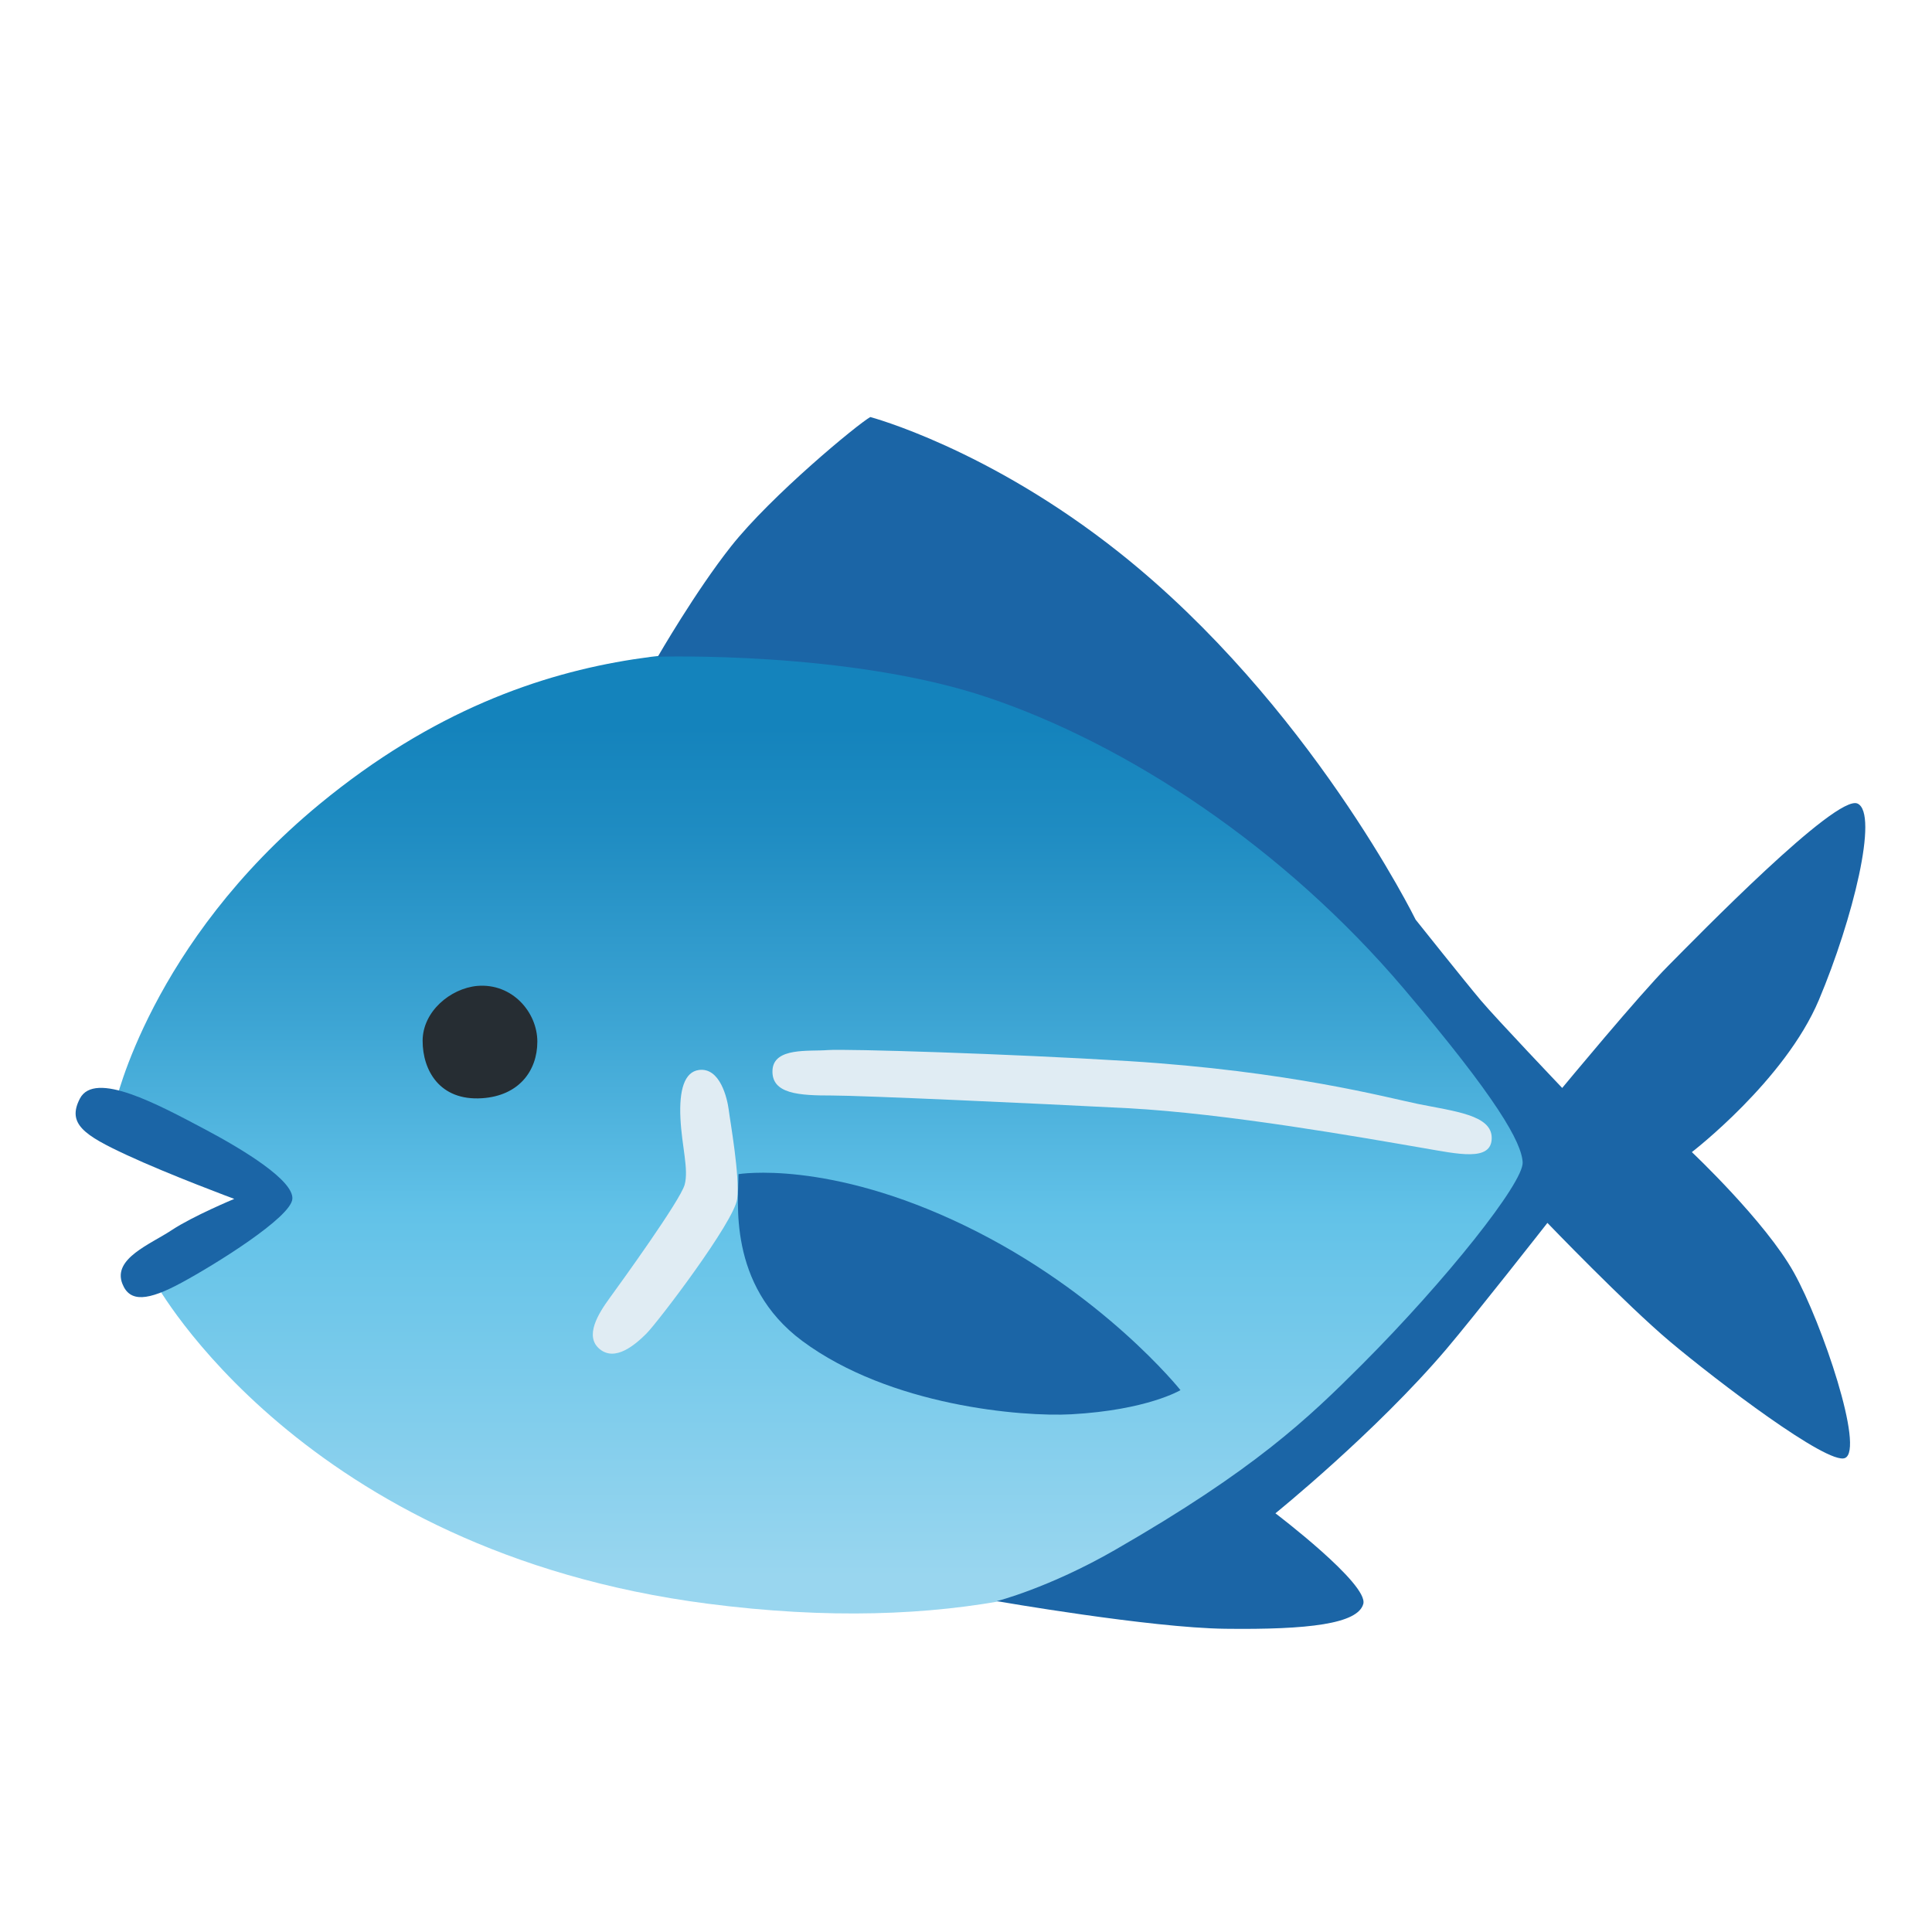
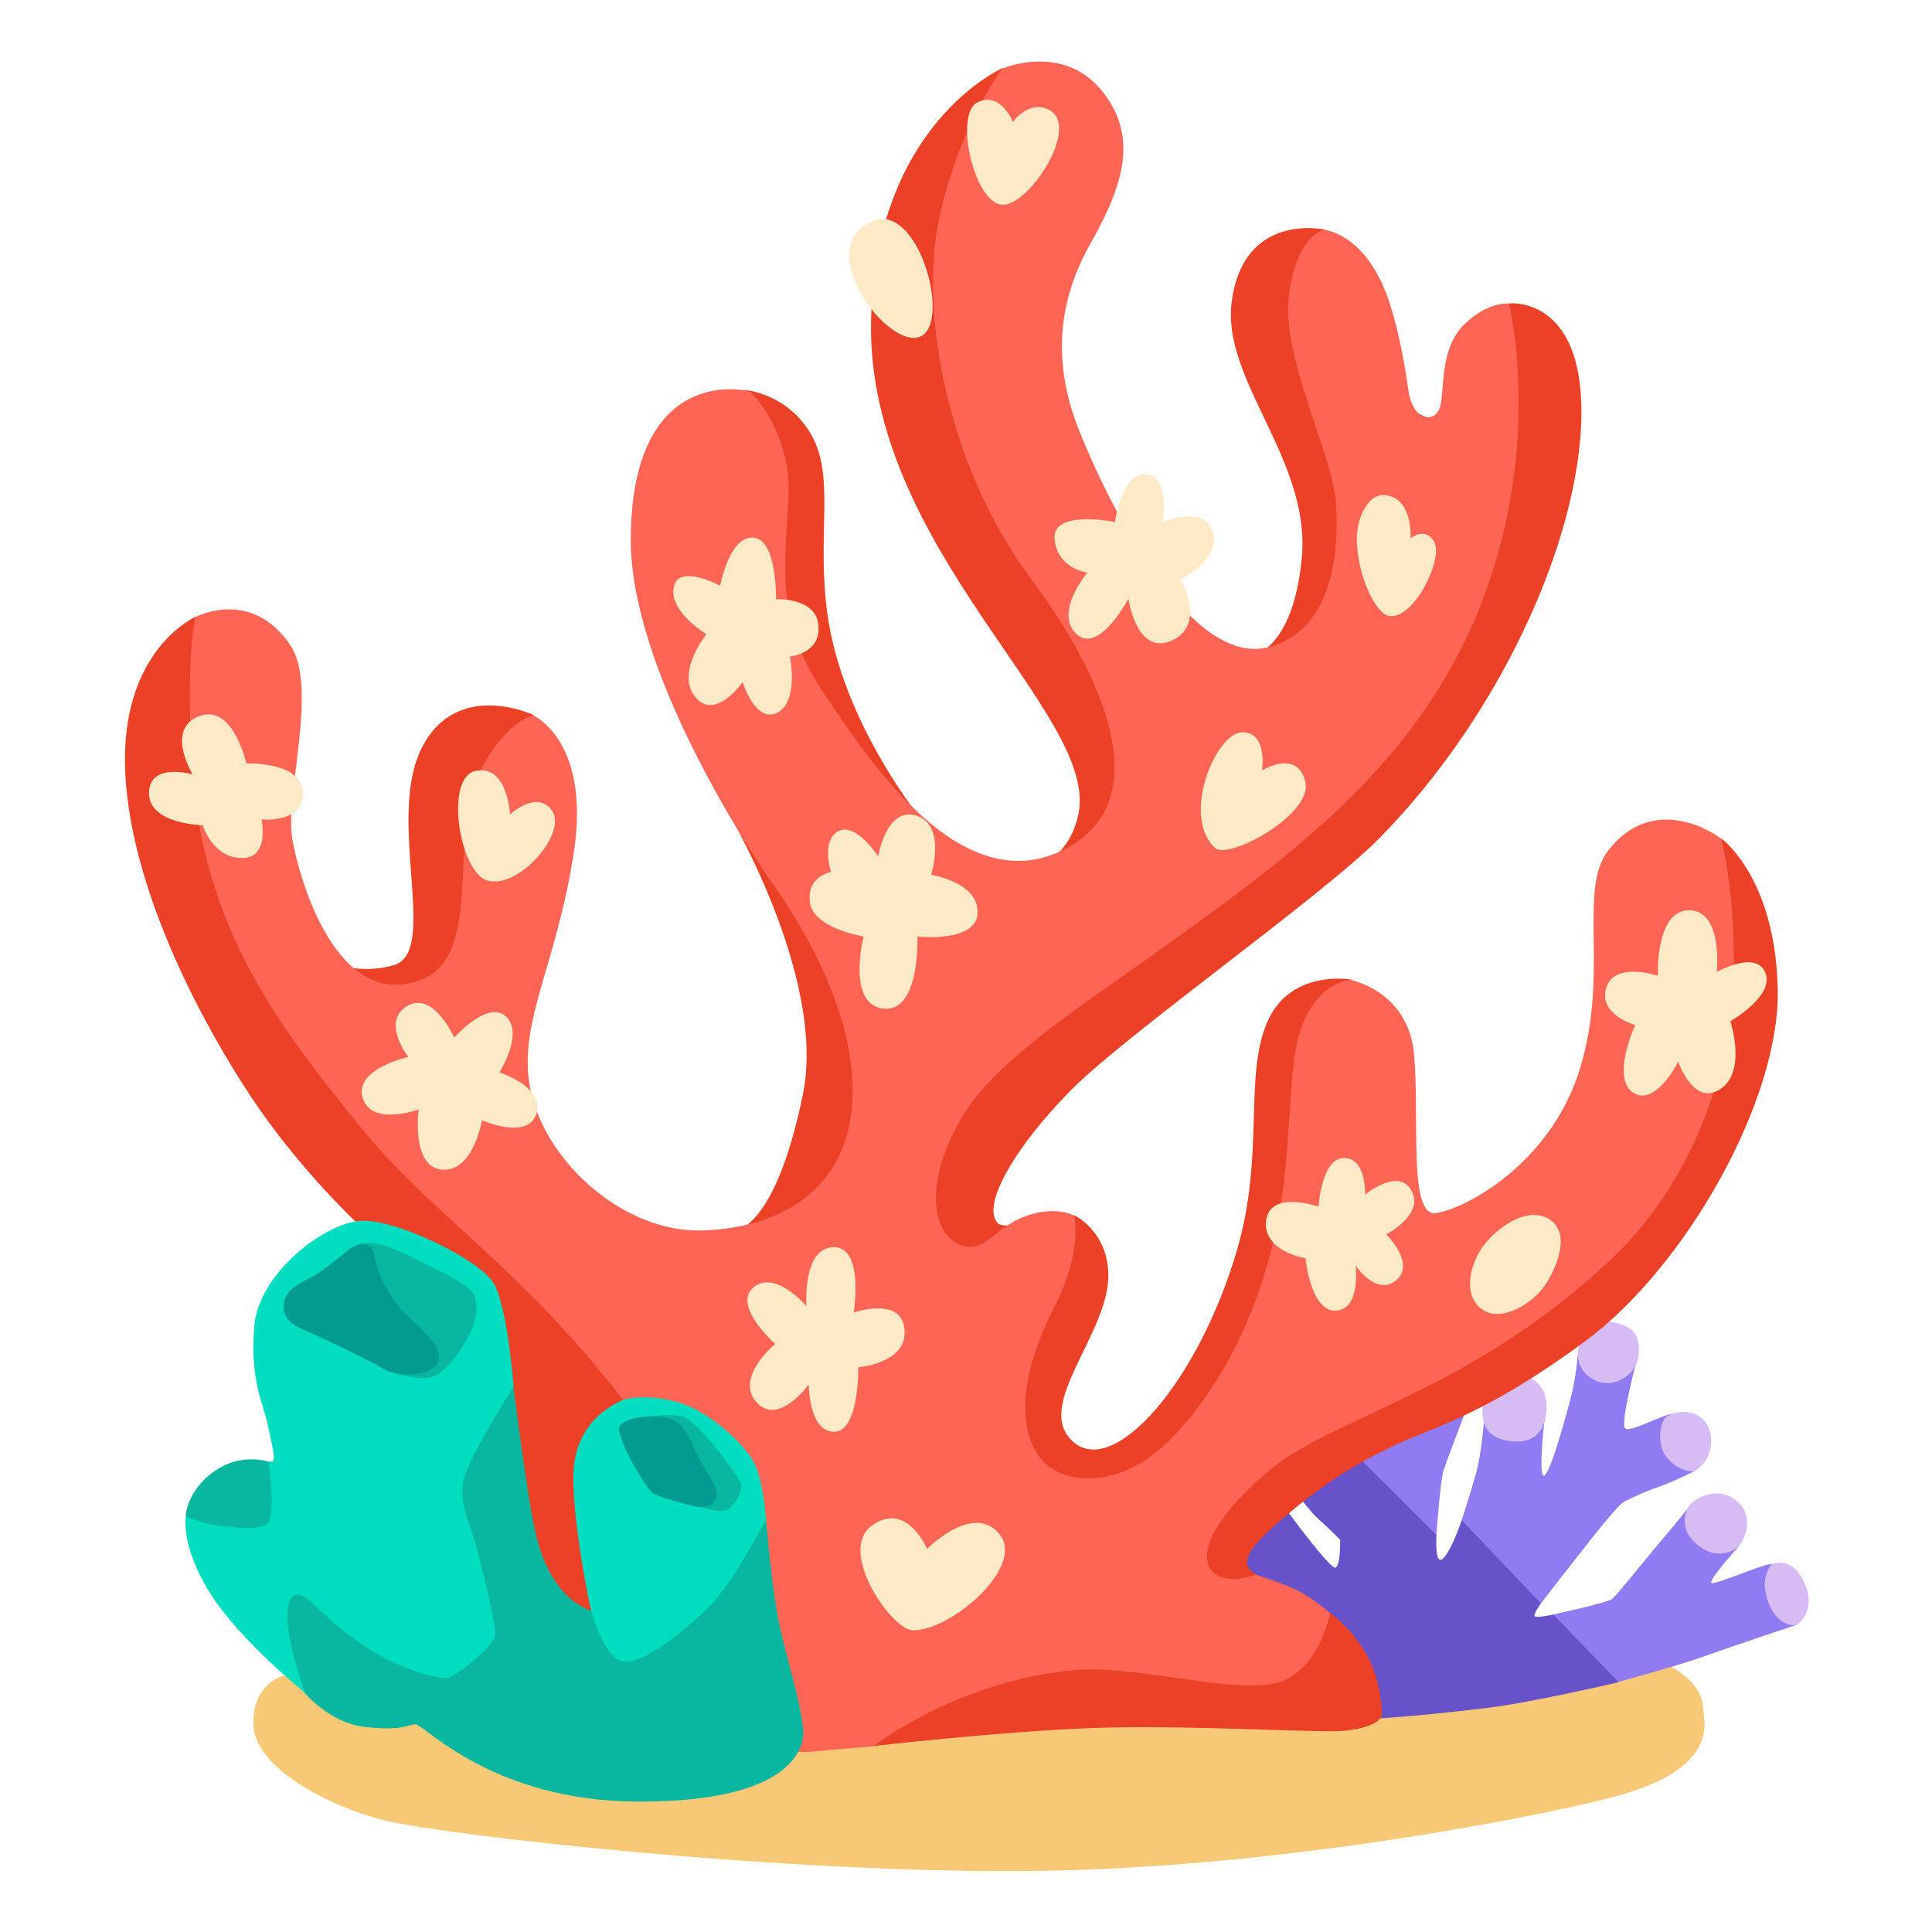
- <svg xmlns="http://www.w3.org/2000/svg" version="1.1" id="Layer_2" x="0px" y="0px" viewBox="0 0 128 128" style="enable-background:new 0 0 128 128;" xml:space="preserve">
-   <linearGradient id="SVGID_1_" gradientUnits="userSpaceOnUse" x1="55.273" y1="43.106" x2="55.273" y2="106.9">
-     <stop offset="0.079" style="stop-color:#1483BC" />
-     <stop offset="0.189" style="stop-color:#1F8CC2" />
-     <stop offset="0.381" style="stop-color:#3CA4D3" />
-     <stop offset="0.585" style="stop-color:#62C2E8" />
-     <stop offset="0.962" style="stop-color:#99D6EF" />
-   </linearGradient>
-   <path style="fill:url(#SVGID_1_);" d="M102.92,75.96l-4.08-6.12L82.1,49.39c0,0-15.07-6.58-25.28-6.23  c-7.04,0.24-20.67-2.22-35.63,10.1C9.98,62.49,7.63,73.16,7.63,73.16l11.09,6.16l-8.45,5.63c0,0,9.72,17.82,36.62,21.3  c31.89,4.13,43.57-12.49,50.68-21.78C98.31,83.5,102.92,75.96,102.92,75.96z" />
-   <path style="fill:#1B65A6;" d="M57.66,27.63c-0.84,0.47-6.55,5.19-9.22,8.56c-2.36,2.98-4.86,7.32-4.86,7.32s12.67-0.4,21.87,2.7  s19.58,9.88,27.59,19.33c6.15,7.25,7.77,10.14,7.84,11.47c0.07,1.34-5.07,7.81-10.65,13.4c-3.57,3.57-7.09,6.95-16.38,12.29  c-4.37,2.51-7.81,3.38-7.81,3.38s10.16,1.77,15.13,1.83c5.54,0.07,8.78-0.33,9.15-1.64c0.38-1.31-5.82-6.01-5.82-6.01  s6.62-5.35,11.31-10.86c1.86-2.19,6.71-8.38,6.71-8.38s5.18,5.39,8.14,7.88c3.1,2.6,10.42,8.17,11.57,7.7  c1.32-0.54-1.5-8.92-3.38-12.29c-1.88-3.38-6.76-7.98-6.76-7.98s6.17-4.74,8.42-10.09c2.25-5.35,3.97-12.34,2.56-13  c-1.41-0.66-10.68,8.87-12.55,10.75c-1.88,1.88-7.02,8.09-7.02,8.09s-4.36-4.58-5.39-5.8c-1.03-1.22-4.32-5.35-4.32-5.35  s-7.03-14.3-19.62-24.31C65.45,29.69,57.66,27.63,57.66,27.63z" />
-   <linearGradient id="SVGID_2_" gradientUnits="userSpaceOnUse" x1="78.775" y1="47.522" x2="78.775" y2="47.522">
-     <stop offset="0.079" style="stop-color:#1483BC" />
-     <stop offset="0.189" style="stop-color:#1F8CC2" />
-     <stop offset="0.381" style="stop-color:#3CA4D3" />
-     <stop offset="0.585" style="stop-color:#62C2E8" />
-     <stop offset="0.962" style="stop-color:#99D6EF" />
-   </linearGradient>
-   <path style="fill:none;stroke:url(#SVGID_2_);stroke-miterlimit:10;" d="M78.78,47.52" />
-   <path style="fill:#1B65A6;" d="M48.93,77.79c0,1.69-0.77,7.34,4.22,11.05c5.81,4.31,14.55,5.04,17.83,4.86  c5.04-0.28,7.23-1.6,7.23-1.6s-5.16-6.48-14.27-10.89S48.93,77.79,48.93,77.79z" />
-   <path style="fill:#1B65A6;" d="M5.29,72.79c-0.86,1.66,0.28,2.42,3.1,3.73c2.82,1.31,7.13,2.91,7.13,2.91s-2.72,1.13-4.13,2.06  c-1.41,0.94-3.95,1.89-3.28,3.57c0.49,1.24,1.69,1.13,3.94-0.09s7.23-4.32,7.32-5.54s-3.21-3.24-5.77-4.6  C10.5,73.19,6.27,70.89,5.29,72.79z" />
-   <path style="fill:#262D33;" d="M35.6,69.01c0,1.94-1.23,3.59-3.66,3.75c-2.82,0.19-3.94-1.86-3.94-3.8s1.83-3.47,3.61-3.64  C33.94,65.12,35.6,67.07,35.6,69.01z" />
-   <path style="fill:#E0ECF3;" d="M46.3,70.89c-0.95,0.13-1.31,1.31-1.22,3.19c0.09,1.88,0.56,3.38,0.28,4.41  c-0.28,1.03-4.22,6.48-4.97,7.51c-0.75,1.03-1.69,2.53-0.66,3.38s2.35-0.28,3.1-1.03c0.75-0.75,5.82-7.41,6.01-8.92  c0.19-1.5-0.47-5.16-0.56-5.91C48.18,72.77,47.71,70.7,46.3,70.89z" />
-   <path style="fill:#E0ECF3;" d="M51.18,70.89c-0.09,1.6,1.78,1.69,3.94,1.69c1.97,0,13.38,0.52,19.57,0.84  c6.62,0.35,15.58,1.95,19.54,2.63c2.35,0.4,4.6,0.94,4.6-0.66c0-1.52-2.46-1.76-4.88-2.25c-2.04-0.42-8.56-2.18-19.19-2.84  c-7.97-0.49-18.7-0.82-19.92-0.73C53.62,69.67,51.27,69.37,51.18,70.89z" />
+ <svg xmlns="http://www.w3.org/2000/svg" id="Coral_2" data-name="Coral 2" viewBox="0 0 128 128">
+   <defs>
+   </defs>
+   <path style="fill: #f7c977;" d="M18.73,111.04s-2.09.54-1.93,3.32,4.95,5.33,8.73,6.26,26.42,3.56,43.3,3.33,34.68-3.93,38.52-5.02c6.71-1.92,5.51-5,5.48-5.79-.09-2.24-3.42-3.3-3.42-3.3l-66.7,1.59-23.98-.39Z" />
+   <path style="fill: #907bf3;" d="M97.76,104.45l-.92-3.74s.59-1.78.96-3.14.52-3.44.52-3.44h4s-.44,3.88,0,3.63,1.52-4.25,1.81-5.4.43-2.86.43-2.86l3.82.86s-1.07,4.03-.7,4.29,2.69-1.05,3.21-.98,1.38,3.79,1.38,3.79c0,0-1.37.7-2.44,1.07s-1.85.78-2.22.96-1.7,1.84-3.06,3.58c-1.02,1.3-2.45,3.15-2.45,3.15l-1.33.96,1.52,1.63.63-1.85s3.61-.78,3.91-1.04,2.15-2.56,2.99-3.56,1.77-2.09,2.02-2.47,3.37,2.55,3.37,2.55c0,0-2.11,2.33-1.81,2.44s3.55-1.33,4-1.26,1.63,4.03,1.63,4.03c0,0-4.14,1.37-5.96,2.03s-5.81,1.74-5.81,1.74l-10.17-1.04.7-5.96Z" />
+   <path style="fill: #907bf3;" d="M97.17,93.32s-1.31,3.4-1.53,4.1-.48,4.29-.48,4.29l-3.39-.1-3.92-6.25,9.32-2.03Z" />
+   <path style="fill: #6752ca;" d="M89.96,96.5l5.21,5.2s-.14,2.13.45,1.54,1.22-2.52,1.22-2.52l5.25,5.51s-.5.69-.42.84,1.24-.1,1.24-.1l4.33,4.48s-5.6,1.32-8.69,1.7c-5.83.71-8.44.76-8.44.76l-9.17-8.9,1-5.55,3.46.8s2.76,3.75,3.09,3.6.3-1.85.3-1.85c0,0-.81-.81-1.48-1.41s-1.85-2.29-1.85-2.29l4.51-1.81Z" />
+   <path style="fill: #d6bbf4;" d="M117.37,103.64s-.8.83-.26,2.4c.64,1.84,1.89,1.63,1.89,1.63,0,0,1.27-.72.67-2.48-.78-2.25-2.29-1.55-2.29-1.55Z" />
+   <path style="fill: #d6bbf4;" d="M111.82,99.9c.33-.62,1.96-1.52,3.22-.48,1.33,1.1.44,2.74.15,3.03s-1.37.89-2.55.04-1.18-1.89-.81-2.59Z" />
+   <path style="fill: #d6bbf4;" d="M110.45,93.83c-.48.3-.67,1.74-.15,2.55s1.55,1.22,1.96,1.07,1.38-1.12,1.04-2.55-1.94-1.63-2.85-1.07Z" />
+   <path style="fill: #d6bbf4;" d="M105.5,87.84c-.93.57-1.48,2.37-.26,3.33s2.52.26,3.03-.55.44-2.26-.44-2.7c-.62-.31-1.55-.55-2.33-.07Z" />
+   <path style="fill: #d6bbf4;" d="M100.38,95.51c1.55.05,2.09-1.05,2.09-2.34s-.89-2.11-2-2-2.26.92-2.26,2.4,1.13,1.9,2.17,1.93Z" />
+   <path style="fill: #eb4127;" d="M54.74,110.88l3.13,4.8s8.35-.96,14.39-1.19c6.04-.24,15.2.34,16.81.18,2.47-.25,2.49-1.07,2.49-1.07,0,0,0-2.19-1.01-3.97s-2.4-2.75-2.4-2.75l-4.66-1.58-.26-.99s-.71-.4-.61-.86.08-.94,2.78-3.2,4.75-3.44,7.19-4.58,5.8-1.92,12.42-6.8,12.94-15.95,12.77-23.36-3.73-9.95-3.73-9.95l-5.16,11.56-1.61,8.98-15.51,9.94-2.26-21.14s-4.06-.74-5.58,2.88-.14,8.76-1.97,15.02c-2.53,8.67-8.09,15.11-10.84,12.74s2.43-7.24,2.31-11.16c-.09-2.87-2.25-3.86-2.25-3.86l-6.82,4.6,4.38-4.34s-2.18.7-2.62.27c-1.17-1.16,1.18-5.13,4.84-8.83s16.68-12.88,20.42-16.68c8.41-8.55,13.68-20.78,13.38-28.92-.26-6.99-4.75-6.52-4.75-6.52l-3.84,8.35-5.23-2.5-3.18-10.74s-5.39-1.21-6.16,4.81c-.66,5.18,5.24,10.47,4.65,16.9s-3.54,6.61-3.54,6.61l-8.19-1.58-10.11-22.5,5.55-15.16-3.55.23s-8.42,3.67-8.7,16.7c-.33,15.12,15.14,26.07,13.74,32.71-.78,3.71-3.98,3.76-3.98,3.76l-6.62,1.25-.05-4.97s-4.98-6.21-5.97-13.21c-.75-5.26.52-9.08-1.05-11.9s-4.46-3.03-4.46-3.03l-3.21,7.23,1.83,20.23s6.88,11.31,5.25,19.24c-2.05,9.92-5.04,9.09-5.04,9.09l-10.94,2.49-5.64-15.53,3.78-21.21s-5.16-2.44-7.45,2.27,1.18,13.37-1.77,14.29-6.23-.85-6.23-.85l-6.91-22.23s-5.09,2.18-4.69,10.37,5.58,17.33,8.37,21.5c3.86,5.79,8.54,9.75,8.54,9.75l10.42,28.44,19.15-.04Z" />
+   <path style="fill: #ff6555;" d="M41.68,93.27s-2.53-3.43-6.19-7.15c-4.48-4.55-8.13-7.17-11.61-11.46-5.14-6.33-10.54-13.1-11.16-24.11-.42-7.41.23-9.67.23-9.67,0,0,3.71-1.98,6.3,1.89,1.84,2.74-.38,9.96.11,12.79s2.97,11.37,8.46,9.38c4.44-1.61,1.61-9.88,4.29-14.42,1.68-2.85,3.2-3.13,3.2-3.13,0,0,3.81,1.64,2.72,8.98-1.17,7.86-3.97,11.7-2.78,16.28s6.21,9.04,11.32,8.87c5.12-.16,9.74-2.72,9.91-8.87s-3.97-12.25-5.44-14.32-9.3-14.04-9.25-22.64c.06-11.47,7.5-9.88,7.82-9.77s2.84,2.86,2.63,7.05-.93,8.06,2.23,12.79,9.17,13.9,15.95,10.56c6.43-3.17,2.66-11.57-2.07-17.91-5.69-7.63-7.4-17.8-6.15-23.84s4.19-10.02,4.19-10.02c0,0,4.06-1.77,6.67,1.54,2.34,2.96,1.41,6.11-.79,10-2,3.54-2.72,7.57-.76,12.47,1.96,4.9,7.3,15.64,12.52,14.32,4.28-1.08,4.7-6.36,4.48-9.57s-3.61-9.59-3.12-13.68,2.33-4.4,2.33-4.4c0,0,2.53.17,4.09,4.13.84,2.15,1.35,5.36,1.48,6.37.3,2.34,1.87,2.31,2.14,1.15s-.03-3.77,1.55-5.35,2.99-1.42,2.99-1.42c0,0,2.65,10.59-2.78,22.07-4.23,8.94-11.64,14.48-19.14,19.89-6.2,4.48-12.05,8.07-14.34,11.99-2.82,4.84-1.68,8.01.09,8.48s2.23-1.75,5.2-2.24c1.35-.22,2.15.23,2.15.23,0,0,.67,2.29-1.37,6.21-1.29,2.48-2.95,7.1-.88,9.83,1.37,1.81,5.23,2.25,8.65-1.22s6.72-9.48,7.58-17.65c.58-5.5.17-9.07,2.05-11.39,1.12-1.38,2.3-1.39,2.3-1.39,0,0,3.81.73,4.2,4.89s-.39,10.76,1.42,10.56,7.63-3.18,9.58-9.58-.15-11.82,1.86-14.43c3.06-3.97,7.28-1.02,7.48-.78.1.13,1.37,5.73.61,11.79-.72,5.7-3.31,11.75-7.91,16.08-9.5,8.94-18.52,10.37-22.87,14.17s-4.32,5.9-3.37,6.64,2.74.07,2.74.07c0,0,1.76.54,2.77,1.05s2.13,1.49,2.13,1.49c0,0-.76,4.25-3.98,4.72s-9.16-1.31-13.07-.93c-7.77.75-13.21,5.04-13.21,5.04,0,0-2.03.16-4.3.37-1.3.13-2.98-.89-2.98-.89l-8.91-21.91Z" />
+   <path style="fill: #ffeac8;" d="M66.41,13.57c1.82.05,5.27-5.33,3.02-6.33-1.33-.59-2.32.84-2.32.84,0,0-.84-2.08-2.37-1.29s-.2,6.72,1.68,6.77Z" />
+   <path style="fill: #ffeac8;" d="M61.12,22.22c-1.83,1.24-6.72-4.7-4.1-7.07,3.38-3.06,6.07,5.74,4.1,7.07Z" />
+   <path style="fill: #ffeac8;" d="M77.04,34.58s.49-3.11-1.14-3.16-2.03,3.16-2.03,3.16c0,0-4.2-.84-4,1.14s2.17,2.22,2.17,2.22c0,0-2.22,2.62-.74,4.05s3.46-2.32,3.46-2.32c0,0,.54,3.81,2.87,2.77s.59-4.05.59-4.05c0,0,2.72-1.33,2.13-3.16s-3.31-.64-3.31-.64Z" />
+   <path style="fill: #ffeac8;" d="M92.06,40.81c1.67.2,3.56-3.81,2.97-4.89s-1.58-.25-1.58-.25c0,0,.2-2.82-1.83-2.87-.87-.02-1.74,1.31-1.73,2.97.02,2.21,1.21,4.93,2.17,5.04Z" />
+   <path style="fill: #ffeac8;" d="M80.5,56.18c.87.82,6.52-2.22,5.98-4.4s-2.87-.74-2.87-.74c0,0,.4-2.57-1.33-2.52s-4.05,5.54-1.78,7.66Z" />
+   <path style="fill: #ffeac8;" d="M109.84,64.64s-.19-4.33,2.07-4.33,1.83,4.09,1.83,4.09c0,0,2.6-1.49,3.22.05s-2.32,3.21-2.32,3.21c0,0,1.11,3.34-.67,4.5s-2.78-1.82-2.78-1.82c0,0-1.5,3.02-2.99,2.05s.14-4.48.14-4.48c0,0-2.45-.67-1.93-2.45s3.42-.82,3.42-.82Z" />
+   <path style="fill: #ffeac8;" d="M90.44,79.13s.1-2.41-1.4-2.41-1.68,3.22-1.68,3.22c0,0-3.43-1.19-3.49,1.12-.05,1.88,2.62,2.3,2.62,2.3,0,0,.34,3.56,2.02,3.47s1.3-2.98,1.3-2.98c0,0,1.4,2.07,2.7.96s-.67-3.03-.67-3.03c0,0,2.7-1.4,1.59-3.03-.9-1.33-2.98.39-2.98.39Z" />
+   <path style="fill: #ffeac8;" d="M102.76,80.86c-1.54-1.14-3.8.63-4.62,1.88s-1.2,3.18.1,4.04,3.32-.48,4.09-1.59,1.73-3.37.43-4.33Z" />
+   <path style="fill: #ffeac8;" d="M60.46,108.01c-1.4-.05-5.01-5.25-2.7-6.93s3.66,1.54,3.66,1.54c0,0,3.08-3.13,4.81-.96s-3.32,6.45-5.78,6.35Z" />
+   <path style="fill: #ffeac8;" d="M53.43,86.54s-2.07-2.45-3.51-1.25,1.44,3.75,1.44,3.75c0,0-2.7,2.21-1.25,3.85s3.47-1.16,3.47-1.16c0,0,0,3.13,1.68,3.13s1.6-4.27,1.6-4.27c0,0,3.02-.25,3.07-2.23.07-2.6-3.37-1.4-3.37-1.4,0,0,.72-4.38-1.35-4.33s-1.78,3.9-1.78,3.9Z" />
+   <path style="fill: #ffeac8;" d="M30.09,68.73s-1.4-3.13-3.13-2.07.1,3.37.1,3.37c0,0-3.61.77-3.03,2.7s3.71.77,3.71.77c0,0-.53,3.8,1.54,3.99s2.65-3.27,2.65-3.27c0,0,3.03,1.35,3.61-.43s-2.45-2.74-2.45-2.74c0,0,1.64-2.6.43-3.71s-3.42,1.4-3.42,1.4Z" />
+   <path style="fill: #ffeac8;" d="M17.33,54.29s2.79.29,2.74-1.78-3.75-1.93-3.75-1.93c0,0-.87-3.99-3.13-3.13s-.43,3.85-.43,3.85c0,0-2.89-.82-2.89,1.25s3.56,2.12,3.56,2.12c0,0,.67,2.28,2.74,2.17,1.68-.1,1.16-2.55,1.16-2.55Z" />
+   <path style="fill: #ffeac8;" d="M32.3,58.34c-1.86-.51-2.89-6.88-.77-7.27s2.26,2.89,2.26,2.89c0,0,1.78-1.68,2.79-.24s-2.17,5.2-4.28,4.62Z" />
+   <path style="fill: #ffeac8;" d="M58.19,56.75s-1.49-2.31-2.65-1.68-.48,2.7-.48,2.7c0,0-1.64.29-1.4,2.02s3.56,2.26,3.56,2.26c0,0-1.16,4.48,1.3,4.77s2.26-4.77,2.26-4.77c0,0,3.95.43,3.99-1.59s-3.08-2.5-3.08-2.5c0,0,1.01-3.22-.91-3.9-2.06-.72-2.6,2.7-2.6,2.7Z" />
+   <path style="fill: #ffeac8;" d="M51.41,39.71s.1-3.95-1.49-4.09-2.21,3.18-2.21,3.18c0,0-2.61-1.39-3.03-.05-.53,1.68,2.12,3.27,2.12,3.27,0,0-2.21,2.74-.58,4.33,1.29,1.26,2.98-1.16,2.98-1.16,0,0,.87,2.79,2.31,2.02s.82-3.71.82-3.71c0,0,2.15-.2,1.88-2.18-.24-1.75-2.79-1.62-2.79-1.62Z" />
+   <path style="fill: #09b7a0;" d="M25.53,98.83l7.03-7.21,1.46.26s.89,7.18,1.47,9.71c.97,4.2,3.26,5.09,4.13,5.23s11.13-6.16,11.13-6.16c0,0,.36,4.33.82,6.66s1.78,6.39,1.64,7.71-1.55,4.38-11.04,4.33c-9.49-.05-14.05-5.06-14.6-5.11s-.78.5-3.56.14c-2.18-.29-3.83-2.23-3.83-2.23l-4.02-6.26,9.35-7.07Z" />
+   <path style="fill: #00dec0;" d="M50.76,100.65s-2.19,4.15-3.56,5.57-4.65,4.24-6.02,3.83-2.14-3.88-2.14-3.88c0,0-1.45-7.06-.95-9.53s2.18-3.38,2.95-3.79,2.92-.41,4.61.32,3.65,2.51,4.29,3.7.82,3.79.82,3.79Z" />
+   <path style="fill: #00dec0;" d="M29.69,111.15c.62-.17,3.09-2.12,3.13-2.85s-1.12-5.49-1.44-6.45-.96-2.36-.68-3.77,3.33-6.21,3.33-6.21c0,0-.4-5.29-1.32-6.85s-6.53-4.33-8.9-4.13-6.69,3.49-6.97,7.01.6,5.15.84,6.24.58,2.5.42,2.66c-.09.09-1.5.02-1.5.02l-4.29,3.63s-.36,1.96,1.6,5.09,6.29,6.61,6.29,6.61c0,0-1.2-3.45-1.16-5.01s.56-2,1.8-.8,2.85,2.6,4.77,3.57,3.65,1.36,4.09,1.24Z" />
+   <path style="fill: #09b7a0;" d="M12.3,100.45s.05-1.65,1.86-2.95,3.63-.66,3.63-.66c0,0,.52,3.57-.08,4.09s-2.4.24-3.37.12-2.04-.6-2.04-.6Z" />
+   <path style="fill: #09b7a0;" d="M44.28,97.61l2.2,2.24s.88.32,1.52.24,1.12-1.28,1.12-1.68-2.81-4.17-3.81-4.53-3.33.12-3.33.12l2.28,3.61Z" />
+   <path style="fill: #029b92;" d="M41.07,94.44c-.45.5,1.74,4.28,2.24,4.53.43.21,2.52.88,3.17.88s1.08-.4,1-1-1.08-1.92-1.4-2.73-.88-1.88-1.6-2.12-2.77-.28-3.41.44Z" />
+   <path style="fill: #09b7a0;" d="M21.92,86.87l3.65,3.93s2.48.96,3.52.2,2.89-3.29,2.4-5.01c-.2-.73-1.59-1.41-3.05-2.12-2-.98-3.85-2.12-5.13-1.16-1.51,1.13-1.4,4.17-1.4,4.17Z" />
+   <path style="fill: #029b92;" d="M24.8,83.18c-.08-.62-.51-1.01-1.43-.57-.31.15-1.86,1.57-2.74,2.01s-1.88.92-1.84,2,1.08,1.36,2.04,1.8,3.83,1.8,4.6,2.28,2.54.48,3.22-.03c1.16-.88-.2-2.16-1.48-3.33s-2.2-2.93-2.36-4.17Z" />
</svg>
